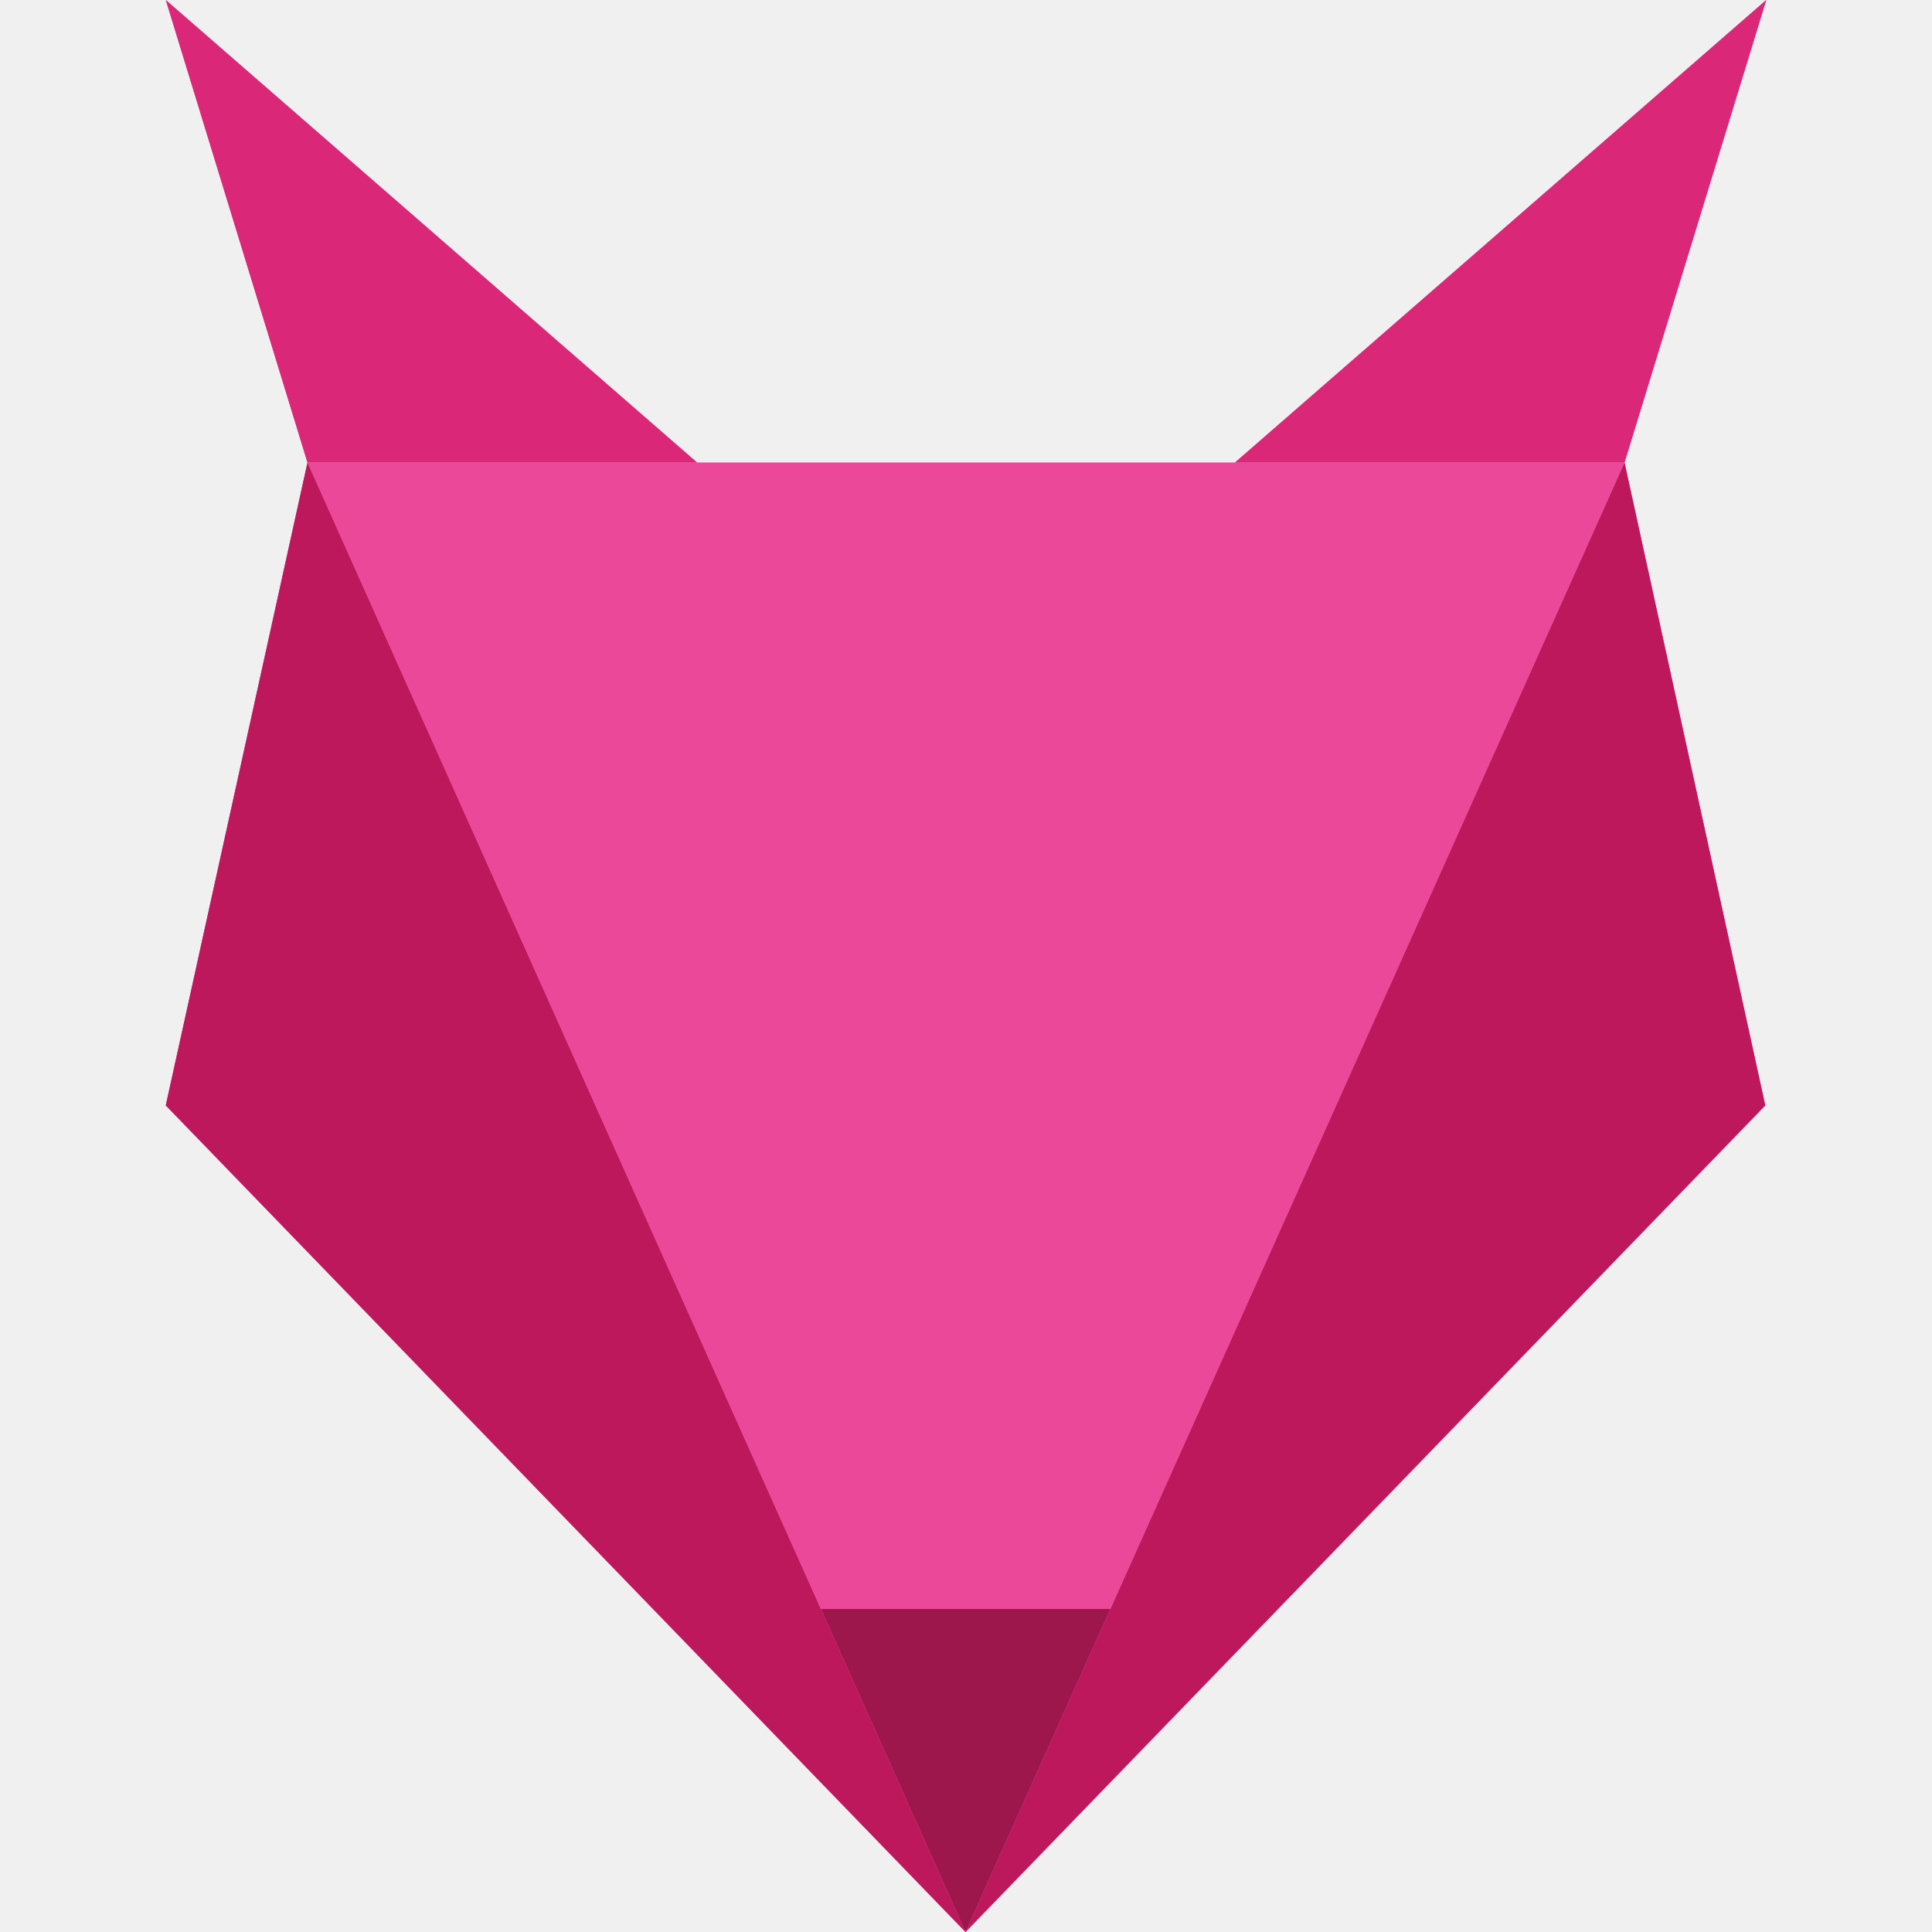
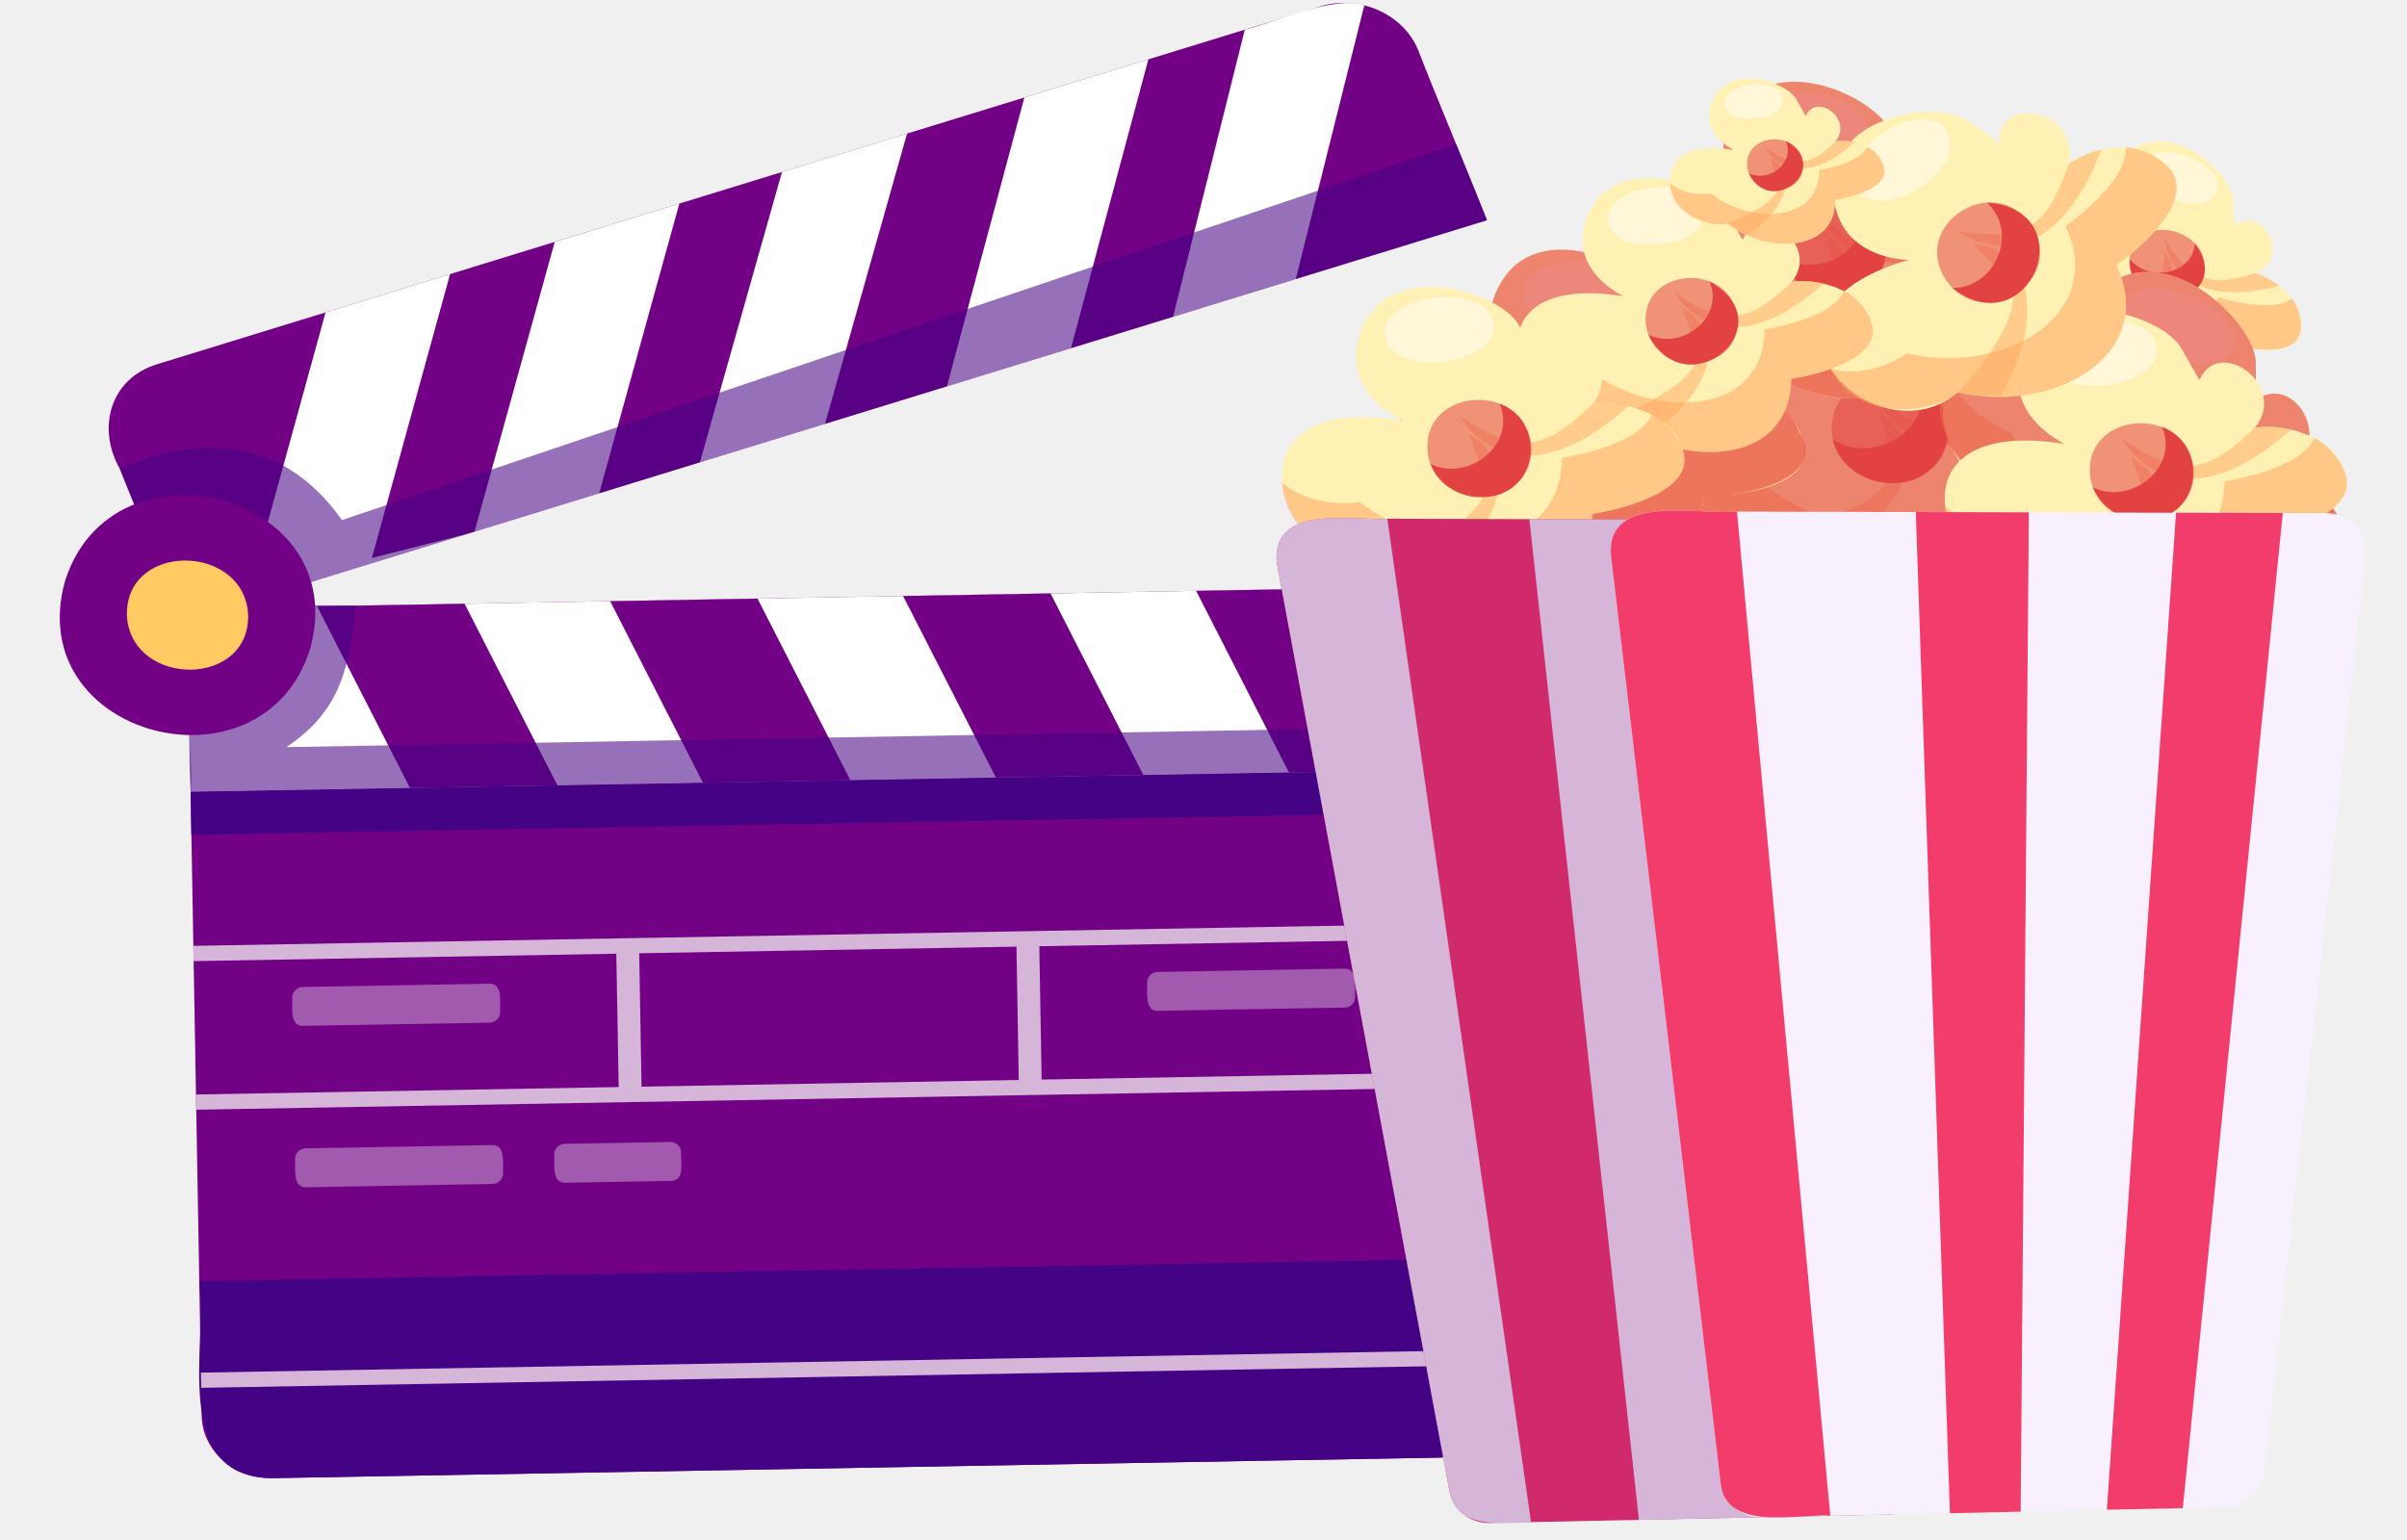
- <svg xmlns="http://www.w3.org/2000/svg" width="48" height="48" viewBox="0 0 48 48" fill="none">
-   <path fill-rule="evenodd" clip-rule="evenodd" d="M4.118 27.464L7.639 11.491L23.988 48L4.118 27.464Z" fill="#EC4899" />
-   <path fill-rule="evenodd" clip-rule="evenodd" d="M43.858 27.464L40.361 11.491L23.988 48L43.858 27.464Z" fill="#EC4899" />
-   <path fill-rule="evenodd" clip-rule="evenodd" d="M7.639 11.491L4.119 0L17.318 11.491H7.639Z" fill="#EC4899" />
-   <path fill-rule="evenodd" clip-rule="evenodd" d="M40.361 11.491L43.882 0L30.683 11.491H40.361Z" fill="#EC4899" />
-   <path d="M23.988 48L7.639 11.491H24H40.361L23.988 48Z" fill="#EC4899" />
-   <path d="M27.588 39.974H20.394L23.988 48L27.588 39.974Z" fill="#9D174D" />
-   <path fill-rule="evenodd" clip-rule="evenodd" d="M4.118 27.464L7.639 11.491L23.988 48L4.118 27.464Z" fill="#BE185D" />
-   <path fill-rule="evenodd" clip-rule="evenodd" d="M43.858 27.464L40.361 11.491L23.988 48L43.858 27.464Z" fill="#BE185D" />
-   <path fill-rule="evenodd" clip-rule="evenodd" d="M7.639 11.491L4.119 0L17.318 11.491H7.639Z" fill="#DB2777" />
-   <path fill-rule="evenodd" clip-rule="evenodd" d="M40.361 11.491L43.882 0L30.683 11.491H40.361Z" fill="#DB2777" />
+ <svg xmlns="http://www.w3.org/2000/svg" version="1.1" id="Layer_1" x="0px" y="0px" width="75px" height="48px" viewBox="0 0 75 48" enable-background="new 0 0 75 48" xml:space="preserve">
+   <g>
+     <path fill="#720185" d="M46.333,6.863C32.94,10.983,19.055,15.255,5.661,19.377l-1.933-4.776c-0.705-1.237-0.319-2.804,1.185-3.254   c3.644-1.12,8.752-2.692,12.371-3.807c4.581-1.409,10.053-3.093,14.634-4.501c2.692-0.829,6.537-2.012,9.221-2.838   c1.184-0.371,2.586,0.212,3.055,1.372C44.697,2.885,45.825,5.563,46.333,6.863z" />
+     <g>
+       <polygon fill="#FFFFFF" points="11.588,17.391 14.558,16.639 7.659,18.763 10.144,9.738 14.024,8.543   " />
+       <polygon fill="#FFFFFF" points="18.67,15.375 14.786,16.569 17.284,7.541 21.168,6.345   " />
+       <polygon fill="#FFFFFF" points="28.264,4.162 25.707,13.21 21.808,14.409 24.366,5.361   " />
+       <polygon fill="#FFFFFF" points="35.782,1.849 33.371,10.851 29.505,12.041 31.918,3.039   " />
+       <path fill="#FFFFFF" d="M40.376,8.695l-3.825,1.179l2.236-8.949c0.902-0.215,2.795-1.09,3.723-0.757L40.376,8.695z" />
+     </g>
+     <g opacity="0.56">
+       <path fill="#440284" d="M46.333,6.863C32.94,10.983,19.055,15.255,5.661,19.377l-1.933-4.776c3.387-1.414,5.539-0.344,6.927,1.609    L45.373,4.488L46.333,6.863z" />
+     </g>
+     <path fill="#720185" d="M46.569,20.245l0.407,23.157c0.021,1.101-0.933,2.009-2.127,2.03L8.479,46.072   c-1.194,0.021-2.177-0.854-2.196-1.954L5.875,20.962c-0.019-1.1,0.932-2.009,2.126-2.03l36.372-0.641   C45.566,18.27,46.549,19.145,46.569,20.245z" />
+     <path fill="#440284" d="M46.903,39.213c-0.21,1.989,1.144,6.086-2.054,6.219L8.479,46.072c-3.198-0.019-1.992-4.163-2.271-6.143   L46.903,39.213z" />
+     <path fill="#FFFFFF" d="M46.569,20.245l0.064,3.718L5.94,24.681c0.151-1.904-1.001-5.633,2.061-5.749l36.372-0.641   C45.566,18.27,46.549,19.145,46.569,20.245z" />
+     <g>
+       <polygon fill="#720185" points="17.368,24.478 12.775,24.559 9.881,18.898 14.476,18.818   " />
+       <polygon fill="#720185" points="26.497,24.318 21.904,24.399 19.012,18.738 23.604,18.657   " />
+       <polygon fill="#720185" points="35.627,24.157 31.032,24.238 28.14,18.577 32.734,18.496   " />
+       <polygon fill="#720185" points="44.758,23.996 40.162,24.076 37.27,18.416 41.863,18.335   " />
+     </g>
+     <rect x="5.948" y="24.322" transform="matrix(0.9998 -0.0176 0.0176 0.9998 -0.4366 0.4677)" fill="#440284" width="40.701" height="1.335" />
+     <rect x="6.26" y="42.427" transform="matrix(0.9998 -0.0176 0.0176 0.9998 -0.7462 0.4746)" fill="#D5B6D8" width="40.701" height="0.474" />
+     <g>
+       <path fill="#D5B6D8" d="M46.728,29.239l-0.007-0.475c-12.237,0.216-28.474,0.501-40.696,0.717l0.008,0.476l13.171-0.231    l0.074,4.156L6.106,34.114l0.008,0.475c12.219-0.215,28.465-0.501,40.695-0.717l-0.008-0.476l-14.344,0.253l-0.073-4.156    L46.728,29.239z M31.744,33.662L19.99,33.87l-0.073-4.158l11.755-0.206L31.744,33.662z" />
+     </g>
+     <g opacity="0.49">
+       <g>
+         <path fill="#D5B6D8" d="M15.263,31.874l-5.812,0.101c-0.442,0.02-0.325-0.603-0.346-0.875c-0.003-0.182,0.142-0.333,0.324-0.337     l5.812-0.102c0.442-0.017,0.325,0.605,0.346,0.876C15.59,31.72,15.446,31.871,15.263,31.874z" />
+       </g>
+       <g>
+         <path fill="#D5B6D8" d="M41.9,31.405l-5.813,0.101c-0.441,0.019-0.323-0.604-0.346-0.875c-0.002-0.184,0.142-0.334,0.326-0.336     l5.812-0.104c0.44-0.017,0.324,0.604,0.344,0.877C42.229,31.25,42.083,31.4,41.9,31.405z" />
+       </g>
+       <g>
+         <path fill="#D5B6D8" d="M15.352,36.902L9.54,37.006c-0.441,0.018-0.325-0.604-0.346-0.877c-0.003-0.182,0.142-0.332,0.324-0.336     l5.812-0.102c0.442-0.018,0.325,0.605,0.346,0.876C15.68,36.75,15.534,36.9,15.352,36.902z" />
+       </g>
+       <g>
+         <path fill="#D5B6D8" d="M20.908,36.806l-3.292,0.058c-0.442,0.017-0.325-0.604-0.346-0.876c-0.004-0.182,0.142-0.333,0.324-0.336     l3.292-0.058c0.183-0.005,0.333,0.142,0.335,0.323C21.207,36.19,21.354,36.808,20.908,36.806z" />
+       </g>
+     </g>
+     <g opacity="0.56">
+       <path fill="#440284" d="M46.609,22.623l0.024,1.34L5.94,24.681c-0.118-5.293-0.69-5.921,5.142-5.803    c-0.186,2.114-0.598,3.37-2.162,4.409L46.609,22.623z" />
+     </g>
+     <path fill="#720185" d="M9.661,20.233c-1.481,4.681-8.994,2.748-7.635-2.121C3.506,13.431,11.02,15.363,9.661,20.233z" />
+     <path fill="#FFCA61" d="M7.73,19.112c0.108,2.33-3.596,2.324-3.774,0.12C3.847,16.902,7.552,16.908,7.73,19.112z" />
+   </g>
+   <g>
+     <g>
+       <g>
+         <g>
+           <path fill="#FFF0B3" d="M69.176,10.651c-1.044,1.965-3.673,0.702-4.6-1.146c-2.434-0.487-2.05-5.114,1.644-2.559      c0,0-1.116-1.308,0.192-2.261c1.306-0.952,3.112,0.734,3.168,1.545c0.055,0.807,0.055,0.807,0.055,0.807      c0.849-0.681,1.783,0.993,0.657,1.479c0.466,0.115,1.508,0.835,1.402,1.687C71.665,11.448,69.176,10.651,69.176,10.651z" />
+           <g opacity="0.55">
+             <path fill="#FFA861" d="M71.694,10.204c0.011-0.367-0.108-0.663-0.279-0.899c-0.62,0.493-2.289-0.042-2.289-0.042       c-1.046,1.964-3.678,0.701-4.599-1.145c0,0-1.001-0.279-1.403-1.151c-0.638,1.464,1.157,2.569,1.452,2.54       c0.93,1.854,3.56,3.108,4.6,1.146C69.176,10.651,71.665,11.448,71.694,10.204z" />
+           </g>
+           <path opacity="0.49" fill="#FFA861" d="M66.737,9.868c-0.46,0.251-1.029,0.381-1.602,0.434c-0.358-0.426-0.56-0.796-0.56-0.796      s2.646,0.341,2.762-0.644c0.114-0.983,0.114-0.983,0.114-0.983S68.376,8.982,66.737,9.868z" />
+           <path opacity="0.49" fill="#FFA861" d="M71.023,8.908c-3.493,0.895-3.582-1.5-3.582-1.5c0.844,1.476,1.521,1.489,2.851,1.108      C70.292,8.517,70.662,8.631,71.023,8.908z" />
+           <path opacity="0.54" fill="#E24242" d="M68.648,8.634c-0.44,1.365-2.665,0.561-2.245-0.765      C66.84,6.504,69.062,7.31,68.648,8.634z" />
+           <path fill="#E24242" d="M68.391,7.582c-0.06,0.973-1.439,1.223-2.029,0.494C66.359,10.137,69.718,9.432,68.391,7.582z" />
+           <path fill="#FFF7D7" d="M69.086,5.944c-0.289,0.918-2.667,0.077-2.375-0.807C67,4.222,69.379,5.061,69.086,5.944z" />
+         </g>
+         <g>
+           <g>
+             <path fill="#FFF0B3" d="M62.46,16.098c-0.599,3.388-4.974,2.803-7.242,0.556c-3.766,0.467-5.476-6.465,1.143-4.526       c0,0-2.255-1.372-0.818-3.389c1.433-2.022,4.881-0.44,5.354,0.716c0.472,1.153,0.472,1.153,0.472,1.153       c0.902-1.406,3.072,0.586,1.674,1.84c0.754-0.061,2.572,0.481,2.861,1.781C66.464,16.063,62.46,16.098,62.46,16.098z" />
+             <g opacity="0.55">
+               <path fill="#FFA861" d="M65.902,14.229c-0.167-0.539-0.485-0.915-0.844-1.176c-0.663,1.016-3.35,1.043-3.35,1.043        c-0.601,3.387-4.973,2.802-7.243,0.556c0,0-1.583,0.079-2.593-0.998c-0.215,2.44,2.927,3.184,3.345,2.999        c2.277,2.256,6.648,2.822,7.242-0.556C62.46,16.098,66.464,16.063,65.902,14.229z" />
+             </g>
+             <path opacity="0.49" fill="#FFA861" d="M58.531,16.138c-0.552,0.586-1.309,1.048-2.118,1.408       c-0.725-0.452-1.195-0.892-1.195-0.892s4.007-0.783,3.694-2.274c-0.308-1.493-0.308-1.493-0.308-1.493       S60.484,14.053,58.531,16.138z" />
+             <path opacity="0.49" fill="#FFA861" d="M64.293,12.663c-4.641,2.995-5.927-0.452-5.927-0.452       c1.936,1.738,2.921,1.442,4.675,0.237C63.041,12.448,63.634,12.434,64.293,12.663z" />
+             <path opacity="0.54" fill="#E24242" d="M60.707,13.413c0.024,2.208-3.596,2.103-3.63-0.026       C57.053,11.18,60.673,11.284,60.707,13.413z" />
+             <path fill="#E24242" d="M59.824,12.002c0.39,1.447-1.498,2.48-2.707,1.703c0.178,0.765,0.929,1.347,1.813,1.354       C60.721,15.126,61.358,12.813,59.824,12.002z" />
+             <path fill="#FFF7D7" d="M60.039,9.281c0.023,1.477-3.839,1.398-3.839-0.03C56.176,7.773,60.036,7.853,60.039,9.281z" />
+           </g>
+           <path opacity="0.62" fill="#E24242" d="M51.973,14.516c-0.082-0.278-0.121-0.573-0.1-0.86l0,0      c0.106-1.501,1.806-2.485,4.487-1.527c0,0-2.255-1.372-0.818-3.389c1.433-2.022,4.881-0.44,5.354,0.716      c0.472,1.153,0.472,1.153,0.472,1.153c0.902-1.406,3.072,0.586,1.674,1.84c0.563-0.092,2.368,0.456,2.69,1.375      c1.34,2.043-3.15,2.352-3.271,2.275c-0.599,3.388-4.974,2.803-7.242,0.556C55.226,16.729,52.481,16.582,51.973,14.516z" />
+         </g>
+         <g>
+           <g>
+             <path fill="#FFF0B3" d="M69.291,17.543c-1.73,2.671-5.436,0.665-6.664-2.083c-3.556-0.962-2.526-7.459,2.65-3.471       c0,0-1.521-1.972,0.489-3.19c2.009-1.221,4.517,1.348,4.521,2.502c0.008,1.156,0.008,1.156,0.008,1.156       c1.309-0.884,2.531,1.584,0.831,2.167c0.648,0.194,2.148,1.322,1.908,2.532C72.877,18.926,69.291,17.543,69.291,17.543z" />
+             <g opacity="0.55">
+               <path fill="#FFA861" d="M73.035,17.156c0.049-0.518-0.1-0.95-0.327-1.304c-0.957,0.638-3.366-0.289-3.366-0.289        c-1.731,2.672-5.435,0.666-6.664-2.084c0,0-1.44-0.494-1.957-1.771c-1.069,2.046,1.488,3.763,1.906,3.751        c1.233,2.758,4.943,4.748,6.664,2.083C69.291,17.543,72.877,18.926,73.035,17.156z" />
+             </g>
+             <path opacity="0.49" fill="#FFA861" d="M65.771,16.188c-0.699,0.308-1.546,0.434-2.396,0.457       c-0.488-0.643-0.749-1.185-0.749-1.185s3.86,0.744,4.12-0.641c0.261-1.386,0.261-1.386,0.261-1.386       S68.265,15.094,65.771,16.188z" />
+             <path opacity="0.49" fill="#FFA861" d="M72.168,15.25c-5.223,0.923-5.131-2.483-5.131-2.483       c1.109,2.215,2.172,2.249,4.09,1.856C71.127,14.624,71.66,14.823,72.168,15.25z" />
+             <path opacity="0.54" fill="#E24242" d="M68.696,14.623c-0.753,1.881-3.966,0.558-3.234-1.307       C66.215,11.44,69.43,12.762,68.696,14.623z" />
+             <path fill="#E24242" d="M68.413,13.107c-0.184,1.389-2.236,1.582-3.026,0.499c-0.117,0.719,0.346,1.48,1.131,1.798       C68.058,16.09,69.501,14.376,68.413,13.107z" />
+             <path fill="#FFF7D7" d="M69.586,10.851c-0.493,1.265-3.922-0.139-3.419-1.381C66.658,8.207,70.091,9.61,69.586,10.851z" />
+           </g>
+           <path opacity="0.62" fill="#E24242" d="M60.502,12.478c0.027-0.266,0.097-0.529,0.219-0.77l0,0      c0.636-1.245,2.507-1.487,4.557,0.281c0,0-1.521-1.972,0.489-3.19c2.009-1.221,4.517,1.348,4.521,2.502      c0.008,1.156,0.008,1.156,0.008,1.156c1.309-0.884,2.531,1.584,0.831,2.167c0.497,0.1,1.956,1.223,1.906,2.13      c0.447,2.231-3.666,0.884-3.742,0.789c-1.73,2.671-5.436,0.665-6.664-2.083C62.607,15.521,60.217,14.439,60.502,12.478z" />
+         </g>
+         <g>
+           <g>
+             <path fill="#FFF0B3" d="M60.365,10.235c-0.522,3.12-4.441,2.542-6.479,0.473c-3.351,0.415-4.965-5.974,0.991-4.158       c0,0-2.028-1.273-0.759-3.121c1.271-1.851,4.366-0.376,4.798,0.687c0.43,1.063,0.43,1.063,0.43,1.063       c0.798-1.29,2.756,0.556,1.513,1.701c0.678-0.048,2.329,0.469,2.573,1.653C63.946,10.222,60.365,10.235,60.365,10.235z" />
+             <g opacity="0.55">
+               <path fill="#FFA861" d="M63.432,8.533c-0.153-0.494-0.439-0.842-0.766-1.085C62.078,8.38,59.677,8.39,59.677,8.39        c-0.521,3.119-4.439,2.541-6.48,0.472c0,0-1.415,0.062-2.328-0.933c-0.156,2.249,2.591,2.931,3.018,2.779        c2.047,2.076,5.96,2.639,6.479-0.473C60.365,10.235,63.946,10.222,63.432,8.533z" />
+             </g>
+             <path opacity="0.49" fill="#FFA861" d="M56.848,10.249c-0.489,0.535-1.168,0.958-1.885,1.284       c-0.654-0.418-1.077-0.825-1.077-0.825s3.58-0.699,3.293-2.072c-0.292-1.375-0.292-1.375-0.292-1.375       S58.58,8.345,56.848,10.249z" />
+             <path opacity="0.49" fill="#FFA861" d="M61.98,7.087c-4.129,2.725-5.31-0.45-5.31-0.45c1.708,1.577,2.598,1.368,4.188,0.243       C60.858,6.88,61.392,6.871,61.98,7.087z" />
+             <path opacity="0.54" fill="#E24242" d="M58.775,7.755c0,2.055-3.183,1.909-3.252-0.045C55.523,5.654,58.707,5.802,58.775,7.755       z" />
+             <path fill="#E24242" d="M57.975,6.454c0.359,1.32-1.317,2.276-2.411,1.55c0.169,0.703,0.844,1.241,1.637,1.254       C58.818,9.328,59.34,7.189,57.975,6.454z" />
+             <path fill="#FFF7D7" d="M58.148,3.951c0.021,1.373-3.434,1.254-3.438-0.045C54.688,2.534,58.144,2.65,58.148,3.951z" />
+           </g>
+           <path opacity="0.62" fill="#E24242" d="M50.964,8.72c-0.076-0.255-0.11-0.526-0.096-0.792l0,0      c0.087-1.379,1.601-2.275,4.009-1.379c0,0-2.028-1.273-0.759-3.121c1.271-1.851,4.366-0.376,4.798,0.687      c0.43,1.063,0.43,1.063,0.43,1.063c0.798-1.29,2.756,0.556,1.513,1.701c0.499-0.088,2.147,0.456,2.42,1.282      c1.215,1.869-2.799,2.145-2.913,2.073c-0.522,3.12-4.441,2.542-6.479,0.473C53.896,10.778,51.425,10.616,50.964,8.72z" />
+         </g>
+         <g>
+           <g>
+             <path fill="#FFF0B3" d="M53.109,15.469c-0.522,3.119-4.438,2.543-6.478,0.472c-3.349,0.418-4.965-5.974,0.992-4.156       c0,0-2.03-1.273-0.761-3.123c1.271-1.849,4.37-0.375,4.8,0.689c0.431,1.063,0.431,1.063,0.431,1.063       c0.797-1.288,2.758,0.554,1.513,1.703c0.676-0.049,2.327,0.465,2.571,1.651C56.692,15.457,53.109,15.469,53.109,15.469z" />
+             <g opacity="0.55">
+               <path fill="#FFA861" d="M56.178,13.768c-0.153-0.497-0.438-0.843-0.766-1.085c-0.582,0.934-2.989,0.939-2.989,0.939        c-0.521,3.124-4.438,2.544-6.479,0.472c0,0-1.415,0.065-2.329-0.931c-0.154,2.25,2.594,2.932,3.018,2.777        c2.046,2.077,5.96,2.64,6.478-0.472C53.109,15.469,56.692,15.457,56.178,13.768z" />
+             </g>
+             <path opacity="0.49" fill="#FFA861" d="M49.594,15.483c-0.487,0.535-1.165,0.957-1.885,1.284       c-0.655-0.421-1.077-0.827-1.077-0.827s3.58-0.699,3.293-2.069c-0.29-1.375-0.29-1.375-0.29-1.375S51.327,13.579,49.594,15.483       z" />
+             <path opacity="0.49" fill="#FFA861" d="M54.728,12.321c-4.133,2.728-5.311-0.45-5.311-0.45c1.71,1.579,2.599,1.371,4.189,0.246       C53.606,12.117,54.136,12.107,54.728,12.321z" />
+             <path opacity="0.54" fill="#E24242" d="M51.522,12.99c0,2.054-3.187,1.906-3.251-0.047       C48.27,10.889,51.455,11.038,51.522,12.99z" />
+             <path fill="#E24242" d="M50.723,11.689c0.358,1.32-1.314,2.275-2.413,1.55c0.167,0.703,0.843,1.244,1.635,1.253       C51.564,14.562,52.087,12.423,50.723,11.689z" />
+             <path fill="#FFF7D7" d="M50.896,9.186c0.021,1.371-3.435,1.254-3.438-0.047C47.435,7.769,50.888,7.884,50.896,9.186z" />
+           </g>
+           <path opacity="0.62" fill="#E24242" d="M43.713,13.954c-0.078-0.256-0.114-0.524-0.099-0.791l0,0      c0.086-1.378,1.602-2.272,4.01-1.379c0,0-2.03-1.273-0.761-3.123c1.271-1.849,4.37-0.375,4.8,0.689      c0.431,1.063,0.431,1.063,0.431,1.063c0.797-1.288,2.758,0.554,1.513,1.703c0.494-0.091,2.147,0.455,2.417,1.278      c1.216,1.869-2.797,2.146-2.914,2.074c-0.522,3.119-4.438,2.543-6.478,0.472C46.642,16.011,44.173,15.85,43.713,13.954z" />
+         </g>
+         <g>
+           <path fill="#FFF0B3" d="M70.25,16.747c-0.06,3.167-3.995,3.165-6.301,1.375c-3.236,0.878-5.721-5.27,0.387-4.285      c0,0-2.175-0.986-1.188-3.008c0.983-2.024,4.237-0.984,4.813,0.016c0.573,1.002,0.573,1.002,0.573,1.002      c0.599-1.397,2.786,0.168,1.728,1.486c0.669-0.144,2.352,0.145,2.761,1.289C73.771,16.234,70.25,16.747,70.25,16.747z" />
+           <g opacity="0.55">
+             <path fill="#FFA861" d="M73.025,14.622c-0.223-0.472-0.553-0.78-0.906-0.976C71.677,14.656,69.316,15,69.316,15       c-0.059,3.17-3.999,3.167-6.303,1.375c0,0-1.385,0.259-2.424-0.606c0.16,2.251,2.952,2.567,3.359,2.351       c2.315,1.796,6.25,1.784,6.301-1.375C70.25,16.747,73.771,16.234,73.025,14.622z" />
+           </g>
+           <path opacity="0.49" fill="#FFA861" d="M66.798,17.25c-0.403,0.604-1.009,1.118-1.671,1.543      c-0.703-0.327-1.178-0.672-1.178-0.672s3.422-1.198,2.945-2.525c-0.481-1.328-0.481-1.328-0.481-1.328      S68.232,15.109,66.798,17.25z" />
+           <path opacity="0.49" fill="#FFA861" d="M71.394,13.379c-3.675,3.298-5.282,0.293-5.282,0.293c1.905,1.331,2.73,1.013,4.15-0.339      C70.262,13.333,70.783,13.25,71.394,13.379z" />
+           <path opacity="0.54" fill="#E24242" d="M68.336,14.495c0.295,2.051-2.855,2.346-3.2,0.409      C64.843,12.852,67.996,12.555,68.336,14.495z" />
+           <path fill="#E24242" d="M67.368,13.309c0.538,1.26-0.961,2.455-2.152,1.883c0.265,0.679,1.005,1.122,1.783,1.022      C68.605,16.056,68.81,13.847,67.368,13.309z" />
+           <path fill="#FFF7D7" d="M67.184,10.787c0.211,1.366-3.197,1.731-3.388,0.433C63.582,9.857,66.992,9.491,67.184,10.787z" />
+         </g>
+         <g>
+           <path fill="#FFF0B3" d="M65.948,8.261c1.311,2.851-2.008,4.653-4.945,3.965c-2.549,2.204-7.281-2.47-1.53-4.126      c0,0-2.345,0.019-2.356-2.273c-0.014-2.291,3.3-2.721,4.243-2.042c0.939,0.679,0.939,0.679,0.939,0.679      C62.218,2.912,64.83,3.437,64.468,5.1c0.542-0.426,2.137-0.87,2.992,0.012C68.82,6.282,65.948,8.261,65.948,8.261z" />
+           <g opacity="0.55">
+             <path fill="#FFA861" d="M67.46,5.112c-0.399-0.345-0.826-0.487-1.222-0.519c0.053,1.125-1.876,2.454-1.876,2.454       c1.313,2.852-2.008,4.656-4.946,3.966c0,0-1.104,0.83-2.392,0.476c1.1,1.988,3.676,1.14,3.979,0.737       c2.947,0.692,6.255-1.125,4.945-3.965C65.948,8.261,68.82,6.282,67.46,5.112z" />
+           </g>
+           <path opacity="0.49" fill="#FFA861" d="M63.129,10.205c-0.093,0.729-0.402,1.465-0.798,2.141      c-0.762-0.004-1.328-0.12-1.328-0.12s2.487-2.569,1.488-3.594C61.49,7.608,61.49,7.608,61.49,7.608S63.456,7.61,63.129,10.205z" />
+           <path opacity="0.49" fill="#FFA861" d="M65.482,4.659c-1.796,4.621-4.518,2.531-4.518,2.531      c2.302,0.417,2.837-0.252,3.503-2.089C64.468,5.1,64.887,4.8,65.482,4.659z" />
+           <path opacity="0.54" fill="#E24242" d="M63.282,6.996c1.147,1.739-1.461,3.409-2.639,1.748      C59.498,7.004,62.105,5.334,63.282,6.996z" />
+           <path fill="#E24242" d="M61.91,6.315c1.008,0.914,0.266,2.666-1.072,2.66C63.23,10.836,64.972,6.549,61.91,6.315z" />
+           <path fill="#FFF7D7" d="M60.649,4.064c0.784,1.147-2.031,2.975-2.791,1.848C57.075,4.764,59.891,2.937,60.649,4.064z" />
+         </g>
+         <g>
+           <path fill="#FFF0B3" d="M55.813,11.809c-0.049,2.8-3.53,2.795-5.568,1.212c-2.86,0.777-5.055-4.657,0.344-3.787      c0,0-1.925-0.869-1.051-2.658c0.869-1.787,3.745-0.869,4.255,0.016c0.505,0.884,0.505,0.884,0.505,0.884      c0.528-1.233,2.463,0.15,1.531,1.314c0.589-0.127,2.074,0.128,2.438,1.141C58.926,11.355,55.813,11.809,55.813,11.809z" />
+           <g opacity="0.55">
+             <path fill="#FFA861" d="M58.266,9.93c-0.195-0.42-0.485-0.689-0.802-0.864c-0.391,0.896-2.477,1.198-2.477,1.198       c-0.052,2.801-3.534,2.797-5.569,1.213c0,0-1.222,0.231-2.141-0.533c0.114,1.967,2.638,2.279,2.967,2.077       c2.049,1.588,5.522,1.579,5.568-1.212C55.813,11.809,58.926,11.355,58.266,9.93z" />
+           </g>
+           <path opacity="0.49" fill="#FFA861" d="M52.761,12.253c-0.354,0.533-0.891,0.987-1.474,1.363      c-0.622-0.288-1.043-0.595-1.043-0.595s3.025-1.057,2.603-2.231c-0.425-1.176-0.425-1.176-0.425-1.176      S54.027,10.358,52.761,12.253z" />
+           <path opacity="0.49" fill="#FFA861" d="M56.826,8.832c-3.248,2.915-4.67,0.26-4.67,0.26c1.684,1.173,2.416,0.893,3.672-0.302      C55.828,8.79,56.284,8.716,56.826,8.832z" />
+           <path opacity="0.54" fill="#E24242" d="M54.127,9.816c0.254,1.812-2.529,2.074-2.835,0.361      C51.034,8.366,53.822,8.104,54.127,9.816z" />
+           <path fill="#E24242" d="M53.267,8.769c0.478,1.112-0.851,2.17-1.901,1.664C52.562,12.77,55.696,10.134,53.267,8.769z" />
+           <path fill="#FFF7D7" d="M53.103,6.541c0.188,1.206-2.825,1.53-2.991,0.382C49.919,5.717,52.935,5.393,53.103,6.541z" />
+         </g>
+         <g>
+           <path fill="#FFF0B3" d="M57.185,6.229c0.017,1.663-2.183,1.693-3.362,0.734c-1.729,0.47-3.052-2.812,0.205-2.285      c0,0-1.162-0.526-0.636-1.606c0.528-1.08,2.264-0.525,2.569,0.009c0.307,0.536,0.307,0.536,0.307,0.536      c0.328-0.75,1.487,0.098,0.924,0.791c0.356-0.074,1.254,0.079,1.471,0.691C59.064,5.956,57.185,6.229,57.185,6.229z" />
+           <g opacity="0.55">
+             <path fill="#FFA861" d="M58.662,5.098c-0.113-0.255-0.292-0.418-0.479-0.523c-0.238,0.54-1.496,0.722-1.496,0.722       c0.014,1.667-2.185,1.692-3.363,0.734c0,0-0.74,0.139-1.295-0.323c0.07,1.187,1.595,1.378,1.794,1.254       c1.184,0.96,3.379,0.924,3.362-0.734C57.185,6.229,59.064,5.956,58.662,5.098z" />
+           </g>
+           <path opacity="0.49" fill="#FFA861" d="M55.339,6.499c-0.212,0.321-0.537,0.597-0.891,0.822      c-0.371-0.174-0.626-0.357-0.626-0.357s1.825-0.641,1.569-1.349c-0.254-0.707-0.254-0.707-0.254-0.707      S56.107,5.354,55.339,6.499z" />
+           <path opacity="0.49" fill="#FFA861" d="M57.793,4.434c-1.958,1.76-2.817,0.155-2.817,0.155c0.99,0.708,1.484,0.534,2.216-0.182      C57.191,4.407,57.468,4.362,57.793,4.434z" />
+           <path opacity="0.54" fill="#E24242" d="M56.162,5.029c0.191,1.073-1.56,1.246-1.709,0.218C54.268,4.173,56.016,4,56.162,5.029z" />
+           <path fill="#E24242" d="M55.646,4.396c0.288,0.673-0.514,1.31-1.148,1.006C55.186,6.817,57.121,5.192,55.646,4.396z" />
+           <path fill="#FFF7D7" d="M55.544,3.051c0.137,0.719-1.723,0.921-1.807,0.229C53.607,2.562,55.466,2.358,55.544,3.051z" />
+         </g>
+         <g>
+           <path fill="#FFF0B3" d="M49.609,16.02c-0.058,3.167-3.997,3.162-6.302,1.374c-3.237,0.88-5.719-5.269,0.386-4.285      c0,0-2.176-0.987-1.189-3.008c0.984-2.022,4.238-0.984,4.813,0.018c0.575,1.001,0.575,1.001,0.575,1.001      c0.598-1.397,2.788,0.167,1.728,1.485c0.669-0.144,2.356,0.145,2.763,1.292C53.127,15.506,49.609,16.02,49.609,16.02z" />
+           <g opacity="0.55">
+             <path fill="#FFA861" d="M52.382,13.896c-0.22-0.475-0.549-0.783-0.906-0.978c-0.44,1.01-2.803,1.354-2.803,1.354       c-0.062,3.169-3.999,3.165-6.304,1.375c0,0-1.381,0.261-2.42-0.605c0.163,2.254,2.951,2.566,3.358,2.352       c2.314,1.794,6.247,1.785,6.302-1.374C49.609,16.02,53.127,15.506,52.382,13.896z" />
+           </g>
+           <path opacity="0.49" fill="#FFA861" d="M46.155,16.521c-0.404,0.604-1.011,1.118-1.671,1.544      c-0.702-0.328-1.177-0.672-1.177-0.672s3.423-1.196,2.943-2.526c-0.479-1.331-0.479-1.331-0.479-1.331      S47.589,14.379,46.155,16.521z" />
+           <path opacity="0.49" fill="#FFA861" d="M50.753,12.651c-3.675,3.296-5.283,0.293-5.283,0.293c1.903,1.33,2.733,1.013,4.149-0.34      C49.619,12.604,50.142,12.522,50.753,12.651z" />
+           <path opacity="0.54" fill="#E24242" d="M47.697,13.767c0.291,2.05-2.862,2.344-3.203,0.408      C44.202,12.125,47.353,11.829,47.697,13.767z" />
+           <path fill="#E24242" d="M46.727,12.582c0.538,1.258-0.963,2.454-2.152,1.88c0.265,0.678,1.004,1.121,1.783,1.023      C47.965,15.328,48.165,13.117,46.727,12.582z" />
+           <path fill="#FFF7D7" d="M46.539,10.06c0.215,1.364-3.195,1.73-3.385,0.433C42.939,9.127,46.349,8.763,46.539,10.06z" />
+         </g>
+       </g>
+       <path fill="#D12A6A" d="M39.78,17.522l5.373,28.894c0.073,0.614,0.63,1.072,1.286,1.054l12.438-0.265    c0.648-0.017,1.192-0.487,1.262-1.1l3.158-28.569c0.079-0.707-0.501-1.313-1.255-1.321l-14.39-0.034l-4.427-0.013    C42.131,16.24,39.649,15.698,39.78,17.522z" />
+       <path fill="#D5B6D8" d="M62.043,16.215l-14.39-0.034l3.415,31.192l7.81-0.169c0.648-0.017,1.192-0.487,1.262-1.1l3.158-28.569    C63.377,16.83,62.797,16.223,62.043,16.215z" />
+       <path fill="#D5B6D8" d="M39.78,17.522l5.373,28.894c0.161,1.265,1.615,1.06,2.553,1.029l-4.479-31.277    C42.111,16.236,39.653,15.701,39.78,17.522z" />
+       <path fill="#F8F1FD" d="M50.194,17.297l3.419,28.934c0.072,0.616,0.628,1.072,1.287,1.059l14.388-0.313    c0.652-0.011,1.196-0.483,1.265-1.097l3.159-28.568c0.076-0.706-0.503-1.316-1.256-1.318c-3.88-0.01-8.87-0.022-12.761-0.033    l-5.572-0.015C52.995,16.073,50.05,15.335,50.194,17.297z" />
+       <polygon fill="#F23D6C" points="65.648,47.056 68.014,47.007 71.13,15.99 67.804,15.98   " />
+       <polygon fill="#F23D6C" points="59.695,15.96 60.758,47.165 62.962,47.117 63.217,15.969   " />
+       <path fill="#F23D6C" d="M50.194,17.297l3.419,28.934c0.161,1.525,2.416,0.946,3.417,1.011l-2.907-31.296    C52.982,16.068,50.051,15.344,50.194,17.297z" />
+     </g>
+   </g>
+   <g>
+     <g>
+       <path fill="#66246D" d="M-43.116,152.089v18.898c0,1.024-0.83,1.854-1.855,1.854H-59.79c-1.025,0-1.855-0.83-1.855-1.854v-18.898    c0-1.024,0.83-1.854,1.855-1.854h14.818C-43.946,150.234-43.116,151.064-43.116,152.089z" />
+       <path fill="#8EEFCE" d="M-48.279,171.001c-11.053-0.55-8.804,2.876-9.025-8.063c0-0.426,0.345-0.771,0.771-0.771    c11.053,0.55,8.803-2.876,9.025,8.063C-47.509,170.655-47.854,171.001-48.279,171.001z" />
+       <g>
+         <path fill="#D8CBD7" d="M-44.342,152.045c-0.172,3.822,0.808,3.313-1.976,3.326c-0.442,0.146-0.133-3.164-0.22-3.326     c0-0.164,0.098-0.297,0.22-0.297h1.756C-44.44,151.748-44.342,151.881-44.342,152.045z" />
+         <path fill="#D8CBD7" d="M-44.342,157.255c-0.172,3.822,0.808,3.313-1.976,3.326c-0.442,0.146-0.133-3.165-0.22-3.326     c0-0.164,0.098-0.297,0.22-0.297h1.756C-44.44,156.958-44.342,157.091-44.342,157.255z" />
+         <path fill="#D8CBD7" d="M-44.342,162.465c-0.172,3.822,0.808,3.313-1.976,3.326c-0.442,0.146-0.133-3.165-0.22-3.326     c0-0.164,0.098-0.298,0.22-0.298h1.756C-44.44,162.167-44.342,162.301-44.342,162.465z" />
+         <path fill="#D8CBD7" d="M-44.342,167.674c-0.172,3.823,0.808,3.313-1.976,3.327c-0.442,0.146-0.133-3.165-0.22-3.327     c0-0.164,0.098-0.297,0.22-0.297h1.756C-44.44,167.377-44.342,167.51-44.342,167.674z" />
+       </g>
+       <g>
+         <path fill="#D8CBD7" d="M-58.233,152.045c-0.172,3.822,0.808,3.313-1.976,3.326c-0.442,0.146-0.133-3.164-0.22-3.326     c0-0.164,0.099-0.297,0.22-0.297h1.756C-58.331,151.748-58.233,151.881-58.233,152.045z" />
+         <path fill="#D8CBD7" d="M-58.233,157.255c-0.172,3.822,0.808,3.313-1.976,3.326c-0.442,0.146-0.133-3.165-0.22-3.326     c0-0.164,0.099-0.297,0.22-0.297h1.756C-58.331,156.958-58.233,157.091-58.233,157.255z" />
+         <path fill="#D8CBD7" d="M-58.233,162.465c-0.172,3.822,0.808,3.313-1.976,3.326c-0.442,0.146-0.133-3.165-0.22-3.326     c0-0.164,0.099-0.298,0.22-0.298h1.756C-58.331,162.167-58.233,162.301-58.233,162.465z" />
+         <path fill="#D8CBD7" d="M-58.233,167.674c-0.172,3.823,0.808,3.313-1.976,3.327c-0.442,0.146-0.133-3.165-0.22-3.327     c0-0.164,0.099-0.297,0.22-0.297h1.756C-58.331,167.377-58.233,167.51-58.233,167.674z" />
+       </g>
+       <path fill="#FFCA61" d="M-48.279,160.581c-11.053-0.55-8.804,2.877-9.025-8.063c0-0.426,0.345-0.771,0.771-0.771    c11.053,0.55,8.803-2.877,9.025,8.063C-47.509,160.236-47.854,160.581-48.279,160.581z" />
+       <g opacity="0.33">
+         <path fill="#D12A6A" d="M-47.509,157.977v2.072c0,0.294-0.238,0.532-0.532,0.532h-8.731c-0.293,0-0.532-0.238-0.532-0.532v-7.77     c0-0.293,0.238-0.531,0.532-0.531h1.537v5.695c0,0.294,0.239,0.533,0.533,0.533H-47.509z" />
+       </g>
+       <path fill="#66C1DD" d="M-47.509,168.396v2.072c0,0.294-0.238,0.533-0.532,0.533h-8.731c-0.293,0-0.532-0.239-0.532-0.533v-7.769    c0-0.294,0.238-0.532,0.532-0.532h1.537v5.696c0,0.294,0.239,0.532,0.533,0.532H-47.509z" />
+     </g>
+   </g>
</svg>
